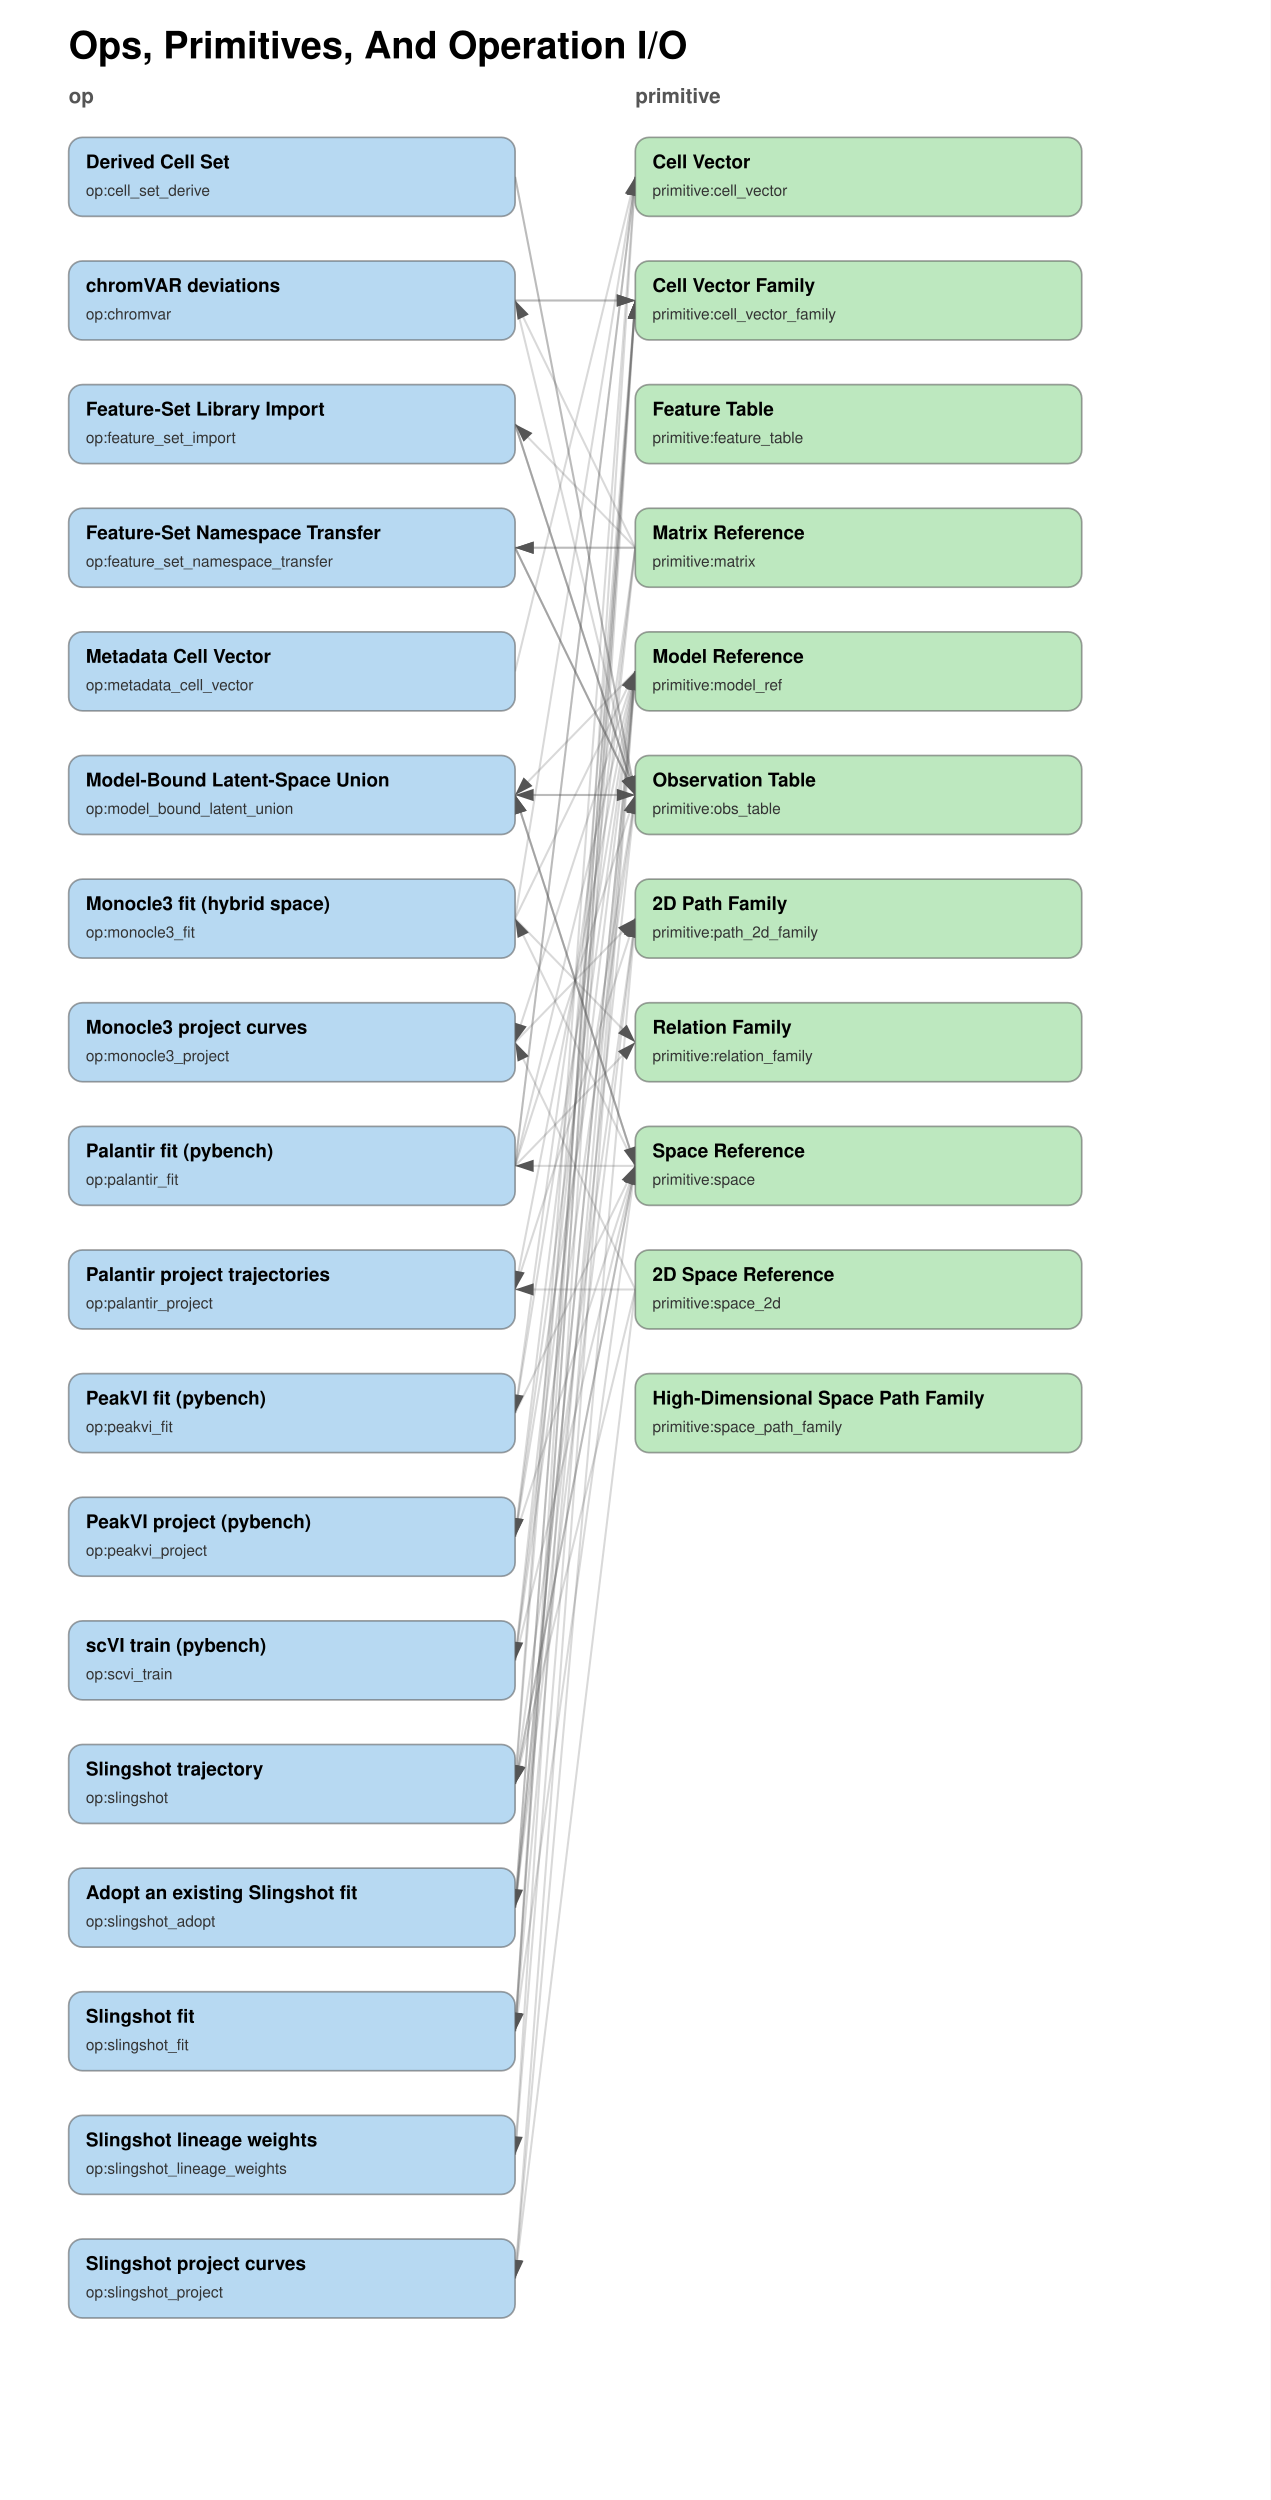
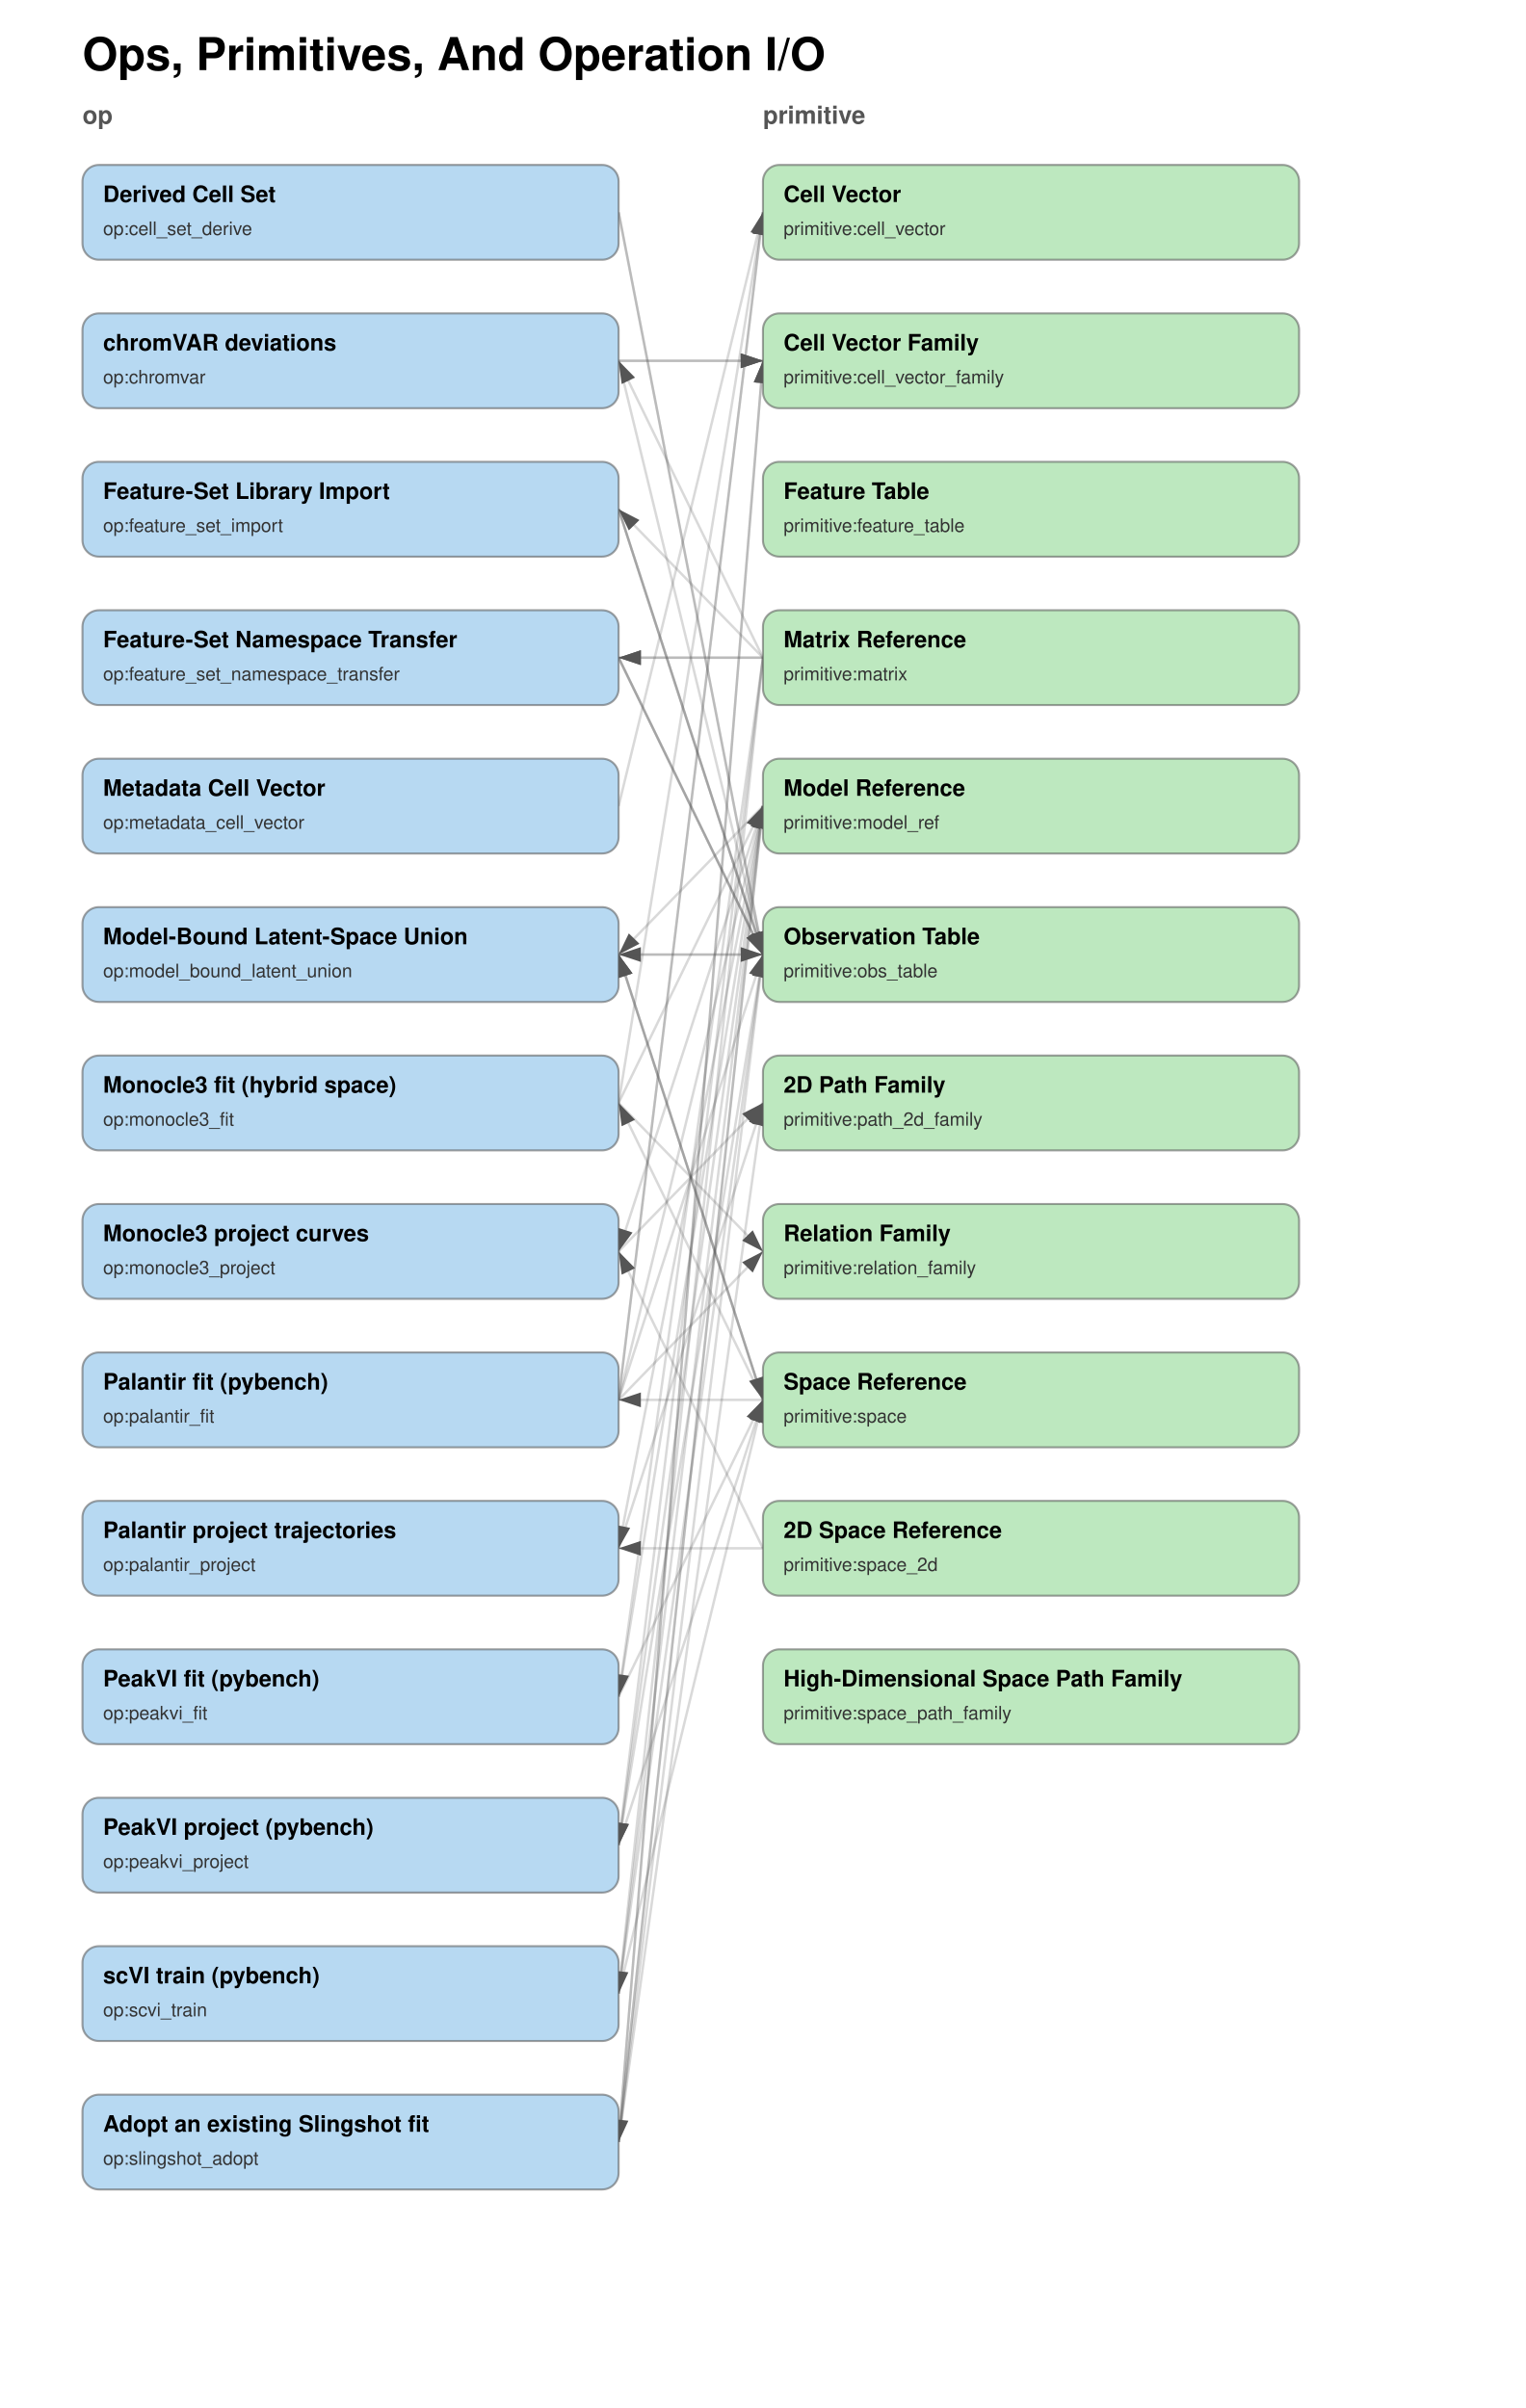
- <svg xmlns="http://www.w3.org/2000/svg" width="740" height="1456" viewBox="0 0 740 1456">
+ <svg xmlns="http://www.w3.org/2000/svg" width="740" height="1168" viewBox="0 0 740 1168">
  <rect width="100%" height="100%" fill="white" />
  <defs>
    <marker id="arrow" markerWidth="10" markerHeight="10" refX="9" refY="3" orient="auto" markerUnits="strokeWidth">
      <path d="M0,0 L0,6 L9,3 z" fill="#555" />
    </marker>
  </defs>
  <text x="40" y="34" font-family="Helvetica,Arial,sans-serif" font-size="22" font-weight="700">Ops, Primitives, And Operation I/O</text>
  <text x="40" y="60" font-family="Helvetica,Arial,sans-serif" font-size="12" font-weight="700" fill="#555">op</text>
  <text x="370" y="60" font-family="Helvetica,Arial,sans-serif" font-size="12" font-weight="700" fill="#555">primitive</text>
-   <line x1="370" y1="103" x2="300" y2="1039" stroke="#555" stroke-opacity="0.22" stroke-width="1.2" marker-end="url(#arrow)" />
-   <line x1="370" y1="103" x2="300" y2="1183" stroke="#555" stroke-opacity="0.22" stroke-width="1.2" marker-end="url(#arrow)" />
  <line x1="370" y1="319" x2="300" y2="175" stroke="#555" stroke-opacity="0.22" stroke-width="1.2" marker-end="url(#arrow)" />
  <line x1="370" y1="319" x2="300" y2="247" stroke="#555" stroke-opacity="0.22" stroke-width="1.2" marker-end="url(#arrow)" />
  <line x1="370" y1="319" x2="300" y2="319" stroke="#555" stroke-opacity="0.22" stroke-width="1.2" marker-end="url(#arrow)" />
  <line x1="370" y1="319" x2="300" y2="319" stroke="#555" stroke-opacity="0.22" stroke-width="1.2" marker-end="url(#arrow)" />
  <line x1="370" y1="319" x2="300" y2="823" stroke="#555" stroke-opacity="0.22" stroke-width="1.2" marker-end="url(#arrow)" />
  <line x1="370" y1="319" x2="300" y2="895" stroke="#555" stroke-opacity="0.22" stroke-width="1.2" marker-end="url(#arrow)" />
  <line x1="370" y1="319" x2="300" y2="967" stroke="#555" stroke-opacity="0.22" stroke-width="1.2" marker-end="url(#arrow)" />
  <line x1="370" y1="391" x2="300" y2="463" stroke="#555" stroke-opacity="0.22" stroke-width="1.2" marker-end="url(#arrow)" />
  <line x1="370" y1="391" x2="300" y2="607" stroke="#555" stroke-opacity="0.22" stroke-width="1.2" marker-end="url(#arrow)" />
  <line x1="370" y1="391" x2="300" y2="751" stroke="#555" stroke-opacity="0.22" stroke-width="1.2" marker-end="url(#arrow)" />
  <line x1="370" y1="391" x2="300" y2="895" stroke="#555" stroke-opacity="0.22" stroke-width="1.2" marker-end="url(#arrow)" />
-   <line x1="370" y1="391" x2="300" y2="1111" stroke="#555" stroke-opacity="0.22" stroke-width="1.2" marker-end="url(#arrow)" />
-   <line x1="370" y1="391" x2="300" y2="1255" stroke="#555" stroke-opacity="0.22" stroke-width="1.2" marker-end="url(#arrow)" />
-   <line x1="370" y1="391" x2="300" y2="1327" stroke="#555" stroke-opacity="0.22" stroke-width="1.2" marker-end="url(#arrow)" />
+   <line x1="370" y1="391" x2="300" y2="1039" stroke="#555" stroke-opacity="0.22" stroke-width="1.2" marker-end="url(#arrow)" />
  <line x1="370" y1="463" x2="300" y2="463" stroke="#555" stroke-opacity="0.22" stroke-width="1.2" marker-end="url(#arrow)" />
  <line x1="370" y1="679" x2="300" y2="463" stroke="#555" stroke-opacity="0.22" stroke-width="1.2" marker-end="url(#arrow)" />
  <line x1="370" y1="679" x2="300" y2="463" stroke="#555" stroke-opacity="0.22" stroke-width="1.2" marker-end="url(#arrow)" />
  <line x1="370" y1="679" x2="300" y2="535" stroke="#555" stroke-opacity="0.22" stroke-width="1.2" marker-end="url(#arrow)" />
  <line x1="370" y1="679" x2="300" y2="679" stroke="#555" stroke-opacity="0.22" stroke-width="1.2" marker-end="url(#arrow)" />
-   <line x1="370" y1="679" x2="300" y2="1039" stroke="#555" stroke-opacity="0.22" stroke-width="1.2" marker-end="url(#arrow)" />
-   <line x1="370" y1="679" x2="300" y2="1039" stroke="#555" stroke-opacity="0.22" stroke-width="1.2" marker-end="url(#arrow)" />
-   <line x1="370" y1="679" x2="300" y2="1183" stroke="#555" stroke-opacity="0.22" stroke-width="1.2" marker-end="url(#arrow)" />
  <line x1="370" y1="751" x2="300" y2="607" stroke="#555" stroke-opacity="0.22" stroke-width="1.2" marker-end="url(#arrow)" />
  <line x1="370" y1="751" x2="300" y2="751" stroke="#555" stroke-opacity="0.22" stroke-width="1.2" marker-end="url(#arrow)" />
-   <line x1="370" y1="751" x2="300" y2="1039" stroke="#555" stroke-opacity="0.22" stroke-width="1.2" marker-end="url(#arrow)" />
-   <line x1="370" y1="751" x2="300" y2="1327" stroke="#555" stroke-opacity="0.22" stroke-width="1.2" marker-end="url(#arrow)" />
  <line x1="300" y1="103" x2="370" y2="463" stroke="#555" stroke-opacity="0.22" stroke-width="1.2" marker-end="url(#arrow)" />
  <line x1="300" y1="103" x2="370" y2="463" stroke="#555" stroke-opacity="0.22" stroke-width="1.2" marker-end="url(#arrow)" />
  <line x1="300" y1="175" x2="370" y2="175" stroke="#555" stroke-opacity="0.22" stroke-width="1.2" marker-end="url(#arrow)" />
  <line x1="300" y1="175" x2="370" y2="175" stroke="#555" stroke-opacity="0.22" stroke-width="1.2" marker-end="url(#arrow)" />
  <line x1="300" y1="175" x2="370" y2="463" stroke="#555" stroke-opacity="0.22" stroke-width="1.2" marker-end="url(#arrow)" />
  <line x1="300" y1="247" x2="370" y2="463" stroke="#555" stroke-opacity="0.22" stroke-width="1.2" marker-end="url(#arrow)" />
  <line x1="300" y1="247" x2="370" y2="463" stroke="#555" stroke-opacity="0.22" stroke-width="1.2" marker-end="url(#arrow)" />
  <line x1="300" y1="247" x2="370" y2="463" stroke="#555" stroke-opacity="0.22" stroke-width="1.2" marker-end="url(#arrow)" />
  <line x1="300" y1="319" x2="370" y2="463" stroke="#555" stroke-opacity="0.22" stroke-width="1.2" marker-end="url(#arrow)" />
  <line x1="300" y1="319" x2="370" y2="463" stroke="#555" stroke-opacity="0.22" stroke-width="1.2" marker-end="url(#arrow)" />
  <line x1="300" y1="319" x2="370" y2="463" stroke="#555" stroke-opacity="0.22" stroke-width="1.2" marker-end="url(#arrow)" />
  <line x1="300" y1="391" x2="370" y2="103" stroke="#555" stroke-opacity="0.22" stroke-width="1.2" marker-end="url(#arrow)" />
  <line x1="300" y1="463" x2="370" y2="463" stroke="#555" stroke-opacity="0.22" stroke-width="1.2" marker-end="url(#arrow)" />
  <line x1="300" y1="463" x2="370" y2="679" stroke="#555" stroke-opacity="0.22" stroke-width="1.2" marker-end="url(#arrow)" />
  <line x1="300" y1="535" x2="370" y2="103" stroke="#555" stroke-opacity="0.22" stroke-width="1.2" marker-end="url(#arrow)" />
  <line x1="300" y1="535" x2="370" y2="391" stroke="#555" stroke-opacity="0.22" stroke-width="1.2" marker-end="url(#arrow)" />
  <line x1="300" y1="535" x2="370" y2="607" stroke="#555" stroke-opacity="0.22" stroke-width="1.2" marker-end="url(#arrow)" />
  <line x1="300" y1="607" x2="370" y2="535" stroke="#555" stroke-opacity="0.22" stroke-width="1.2" marker-end="url(#arrow)" />
  <line x1="300" y1="679" x2="370" y2="103" stroke="#555" stroke-opacity="0.22" stroke-width="1.2" marker-end="url(#arrow)" />
  <line x1="300" y1="679" x2="370" y2="103" stroke="#555" stroke-opacity="0.22" stroke-width="1.2" marker-end="url(#arrow)" />
  <line x1="300" y1="679" x2="370" y2="391" stroke="#555" stroke-opacity="0.22" stroke-width="1.2" marker-end="url(#arrow)" />
  <line x1="300" y1="679" x2="370" y2="463" stroke="#555" stroke-opacity="0.22" stroke-width="1.2" marker-end="url(#arrow)" />
  <line x1="300" y1="679" x2="370" y2="607" stroke="#555" stroke-opacity="0.22" stroke-width="1.2" marker-end="url(#arrow)" />
  <line x1="300" y1="751" x2="370" y2="535" stroke="#555" stroke-opacity="0.22" stroke-width="1.2" marker-end="url(#arrow)" />
  <line x1="300" y1="823" x2="370" y2="391" stroke="#555" stroke-opacity="0.22" stroke-width="1.2" marker-end="url(#arrow)" />
  <line x1="300" y1="823" x2="370" y2="679" stroke="#555" stroke-opacity="0.22" stroke-width="1.2" marker-end="url(#arrow)" />
  <line x1="300" y1="895" x2="370" y2="463" stroke="#555" stroke-opacity="0.22" stroke-width="1.2" marker-end="url(#arrow)" />
  <line x1="300" y1="895" x2="370" y2="679" stroke="#555" stroke-opacity="0.22" stroke-width="1.2" marker-end="url(#arrow)" />
  <line x1="300" y1="967" x2="370" y2="391" stroke="#555" stroke-opacity="0.22" stroke-width="1.2" marker-end="url(#arrow)" />
  <line x1="300" y1="967" x2="370" y2="463" stroke="#555" stroke-opacity="0.22" stroke-width="1.2" marker-end="url(#arrow)" />
  <line x1="300" y1="967" x2="370" y2="679" stroke="#555" stroke-opacity="0.22" stroke-width="1.2" marker-end="url(#arrow)" />
  <line x1="300" y1="1039" x2="370" y2="175" stroke="#555" stroke-opacity="0.22" stroke-width="1.2" marker-end="url(#arrow)" />
+   <line x1="300" y1="1039" x2="370" y2="175" stroke="#555" stroke-opacity="0.22" stroke-width="1.2" marker-end="url(#arrow)" />
+   <line x1="300" y1="1039" x2="370" y2="391" stroke="#555" stroke-opacity="0.22" stroke-width="1.2" marker-end="url(#arrow)" />
+   <line x1="300" y1="1039" x2="370" y2="463" stroke="#555" stroke-opacity="0.22" stroke-width="1.2" marker-end="url(#arrow)" />
  <line x1="300" y1="1039" x2="370" y2="535" stroke="#555" stroke-opacity="0.22" stroke-width="1.2" marker-end="url(#arrow)" />
-   <line x1="300" y1="1111" x2="370" y2="175" stroke="#555" stroke-opacity="0.22" stroke-width="1.2" marker-end="url(#arrow)" />
-   <line x1="300" y1="1111" x2="370" y2="175" stroke="#555" stroke-opacity="0.22" stroke-width="1.2" marker-end="url(#arrow)" />
-   <line x1="300" y1="1111" x2="370" y2="391" stroke="#555" stroke-opacity="0.22" stroke-width="1.2" marker-end="url(#arrow)" />
-   <line x1="300" y1="1111" x2="370" y2="463" stroke="#555" stroke-opacity="0.22" stroke-width="1.2" marker-end="url(#arrow)" />
-   <line x1="300" y1="1111" x2="370" y2="535" stroke="#555" stroke-opacity="0.22" stroke-width="1.2" marker-end="url(#arrow)" />
-   <line x1="300" y1="1183" x2="370" y2="175" stroke="#555" stroke-opacity="0.22" stroke-width="1.2" marker-end="url(#arrow)" />
-   <line x1="300" y1="1183" x2="370" y2="175" stroke="#555" stroke-opacity="0.22" stroke-width="1.2" marker-end="url(#arrow)" />
-   <line x1="300" y1="1183" x2="370" y2="391" stroke="#555" stroke-opacity="0.22" stroke-width="1.2" marker-end="url(#arrow)" />
-   <line x1="300" y1="1255" x2="370" y2="175" stroke="#555" stroke-opacity="0.22" stroke-width="1.2" marker-end="url(#arrow)" />
-   <line x1="300" y1="1327" x2="370" y2="535" stroke="#555" stroke-opacity="0.22" stroke-width="1.2" marker-end="url(#arrow)" />
  <g>
    <rect x="40" y="80" width="260" height="46" rx="8" fill="#b7d9f2" stroke="#555" stroke-opacity="0.55" />
    <text x="50" y="98" font-family="Helvetica,Arial,sans-serif" font-size="11" font-weight="700">Derived Cell Set</text>
    <text x="50" y="114" font-family="Helvetica,Arial,sans-serif" font-size="9" fill="#333">op:cell_set_derive</text>
  </g>
  <g>
    <rect x="40" y="152" width="260" height="46" rx="8" fill="#b7d9f2" stroke="#555" stroke-opacity="0.55" />
    <text x="50" y="170" font-family="Helvetica,Arial,sans-serif" font-size="11" font-weight="700">chromVAR deviations</text>
    <text x="50" y="186" font-family="Helvetica,Arial,sans-serif" font-size="9" fill="#333">op:chromvar</text>
  </g>
  <g>
    <rect x="40" y="224" width="260" height="46" rx="8" fill="#b7d9f2" stroke="#555" stroke-opacity="0.55" />
    <text x="50" y="242" font-family="Helvetica,Arial,sans-serif" font-size="11" font-weight="700">Feature-Set Library Import</text>
    <text x="50" y="258" font-family="Helvetica,Arial,sans-serif" font-size="9" fill="#333">op:feature_set_import</text>
  </g>
  <g>
    <rect x="40" y="296" width="260" height="46" rx="8" fill="#b7d9f2" stroke="#555" stroke-opacity="0.55" />
    <text x="50" y="314" font-family="Helvetica,Arial,sans-serif" font-size="11" font-weight="700">Feature-Set Namespace Transfer</text>
    <text x="50" y="330" font-family="Helvetica,Arial,sans-serif" font-size="9" fill="#333">op:feature_set_namespace_transfer</text>
  </g>
  <g>
    <rect x="40" y="368" width="260" height="46" rx="8" fill="#b7d9f2" stroke="#555" stroke-opacity="0.55" />
    <text x="50" y="386" font-family="Helvetica,Arial,sans-serif" font-size="11" font-weight="700">Metadata Cell Vector</text>
    <text x="50" y="402" font-family="Helvetica,Arial,sans-serif" font-size="9" fill="#333">op:metadata_cell_vector</text>
  </g>
  <g>
    <rect x="40" y="440" width="260" height="46" rx="8" fill="#b7d9f2" stroke="#555" stroke-opacity="0.55" />
    <text x="50" y="458" font-family="Helvetica,Arial,sans-serif" font-size="11" font-weight="700">Model-Bound Latent-Space Union</text>
    <text x="50" y="474" font-family="Helvetica,Arial,sans-serif" font-size="9" fill="#333">op:model_bound_latent_union</text>
  </g>
  <g>
    <rect x="40" y="512" width="260" height="46" rx="8" fill="#b7d9f2" stroke="#555" stroke-opacity="0.55" />
    <text x="50" y="530" font-family="Helvetica,Arial,sans-serif" font-size="11" font-weight="700">Monocle3 fit (hybrid space)</text>
    <text x="50" y="546" font-family="Helvetica,Arial,sans-serif" font-size="9" fill="#333">op:monocle3_fit</text>
  </g>
  <g>
    <rect x="40" y="584" width="260" height="46" rx="8" fill="#b7d9f2" stroke="#555" stroke-opacity="0.55" />
    <text x="50" y="602" font-family="Helvetica,Arial,sans-serif" font-size="11" font-weight="700">Monocle3 project curves</text>
    <text x="50" y="618" font-family="Helvetica,Arial,sans-serif" font-size="9" fill="#333">op:monocle3_project</text>
  </g>
  <g>
    <rect x="40" y="656" width="260" height="46" rx="8" fill="#b7d9f2" stroke="#555" stroke-opacity="0.55" />
    <text x="50" y="674" font-family="Helvetica,Arial,sans-serif" font-size="11" font-weight="700">Palantir fit (pybench)</text>
    <text x="50" y="690" font-family="Helvetica,Arial,sans-serif" font-size="9" fill="#333">op:palantir_fit</text>
  </g>
  <g>
    <rect x="40" y="728" width="260" height="46" rx="8" fill="#b7d9f2" stroke="#555" stroke-opacity="0.55" />
    <text x="50" y="746" font-family="Helvetica,Arial,sans-serif" font-size="11" font-weight="700">Palantir project trajectories</text>
    <text x="50" y="762" font-family="Helvetica,Arial,sans-serif" font-size="9" fill="#333">op:palantir_project</text>
  </g>
  <g>
    <rect x="40" y="800" width="260" height="46" rx="8" fill="#b7d9f2" stroke="#555" stroke-opacity="0.55" />
    <text x="50" y="818" font-family="Helvetica,Arial,sans-serif" font-size="11" font-weight="700">PeakVI fit (pybench)</text>
    <text x="50" y="834" font-family="Helvetica,Arial,sans-serif" font-size="9" fill="#333">op:peakvi_fit</text>
  </g>
  <g>
    <rect x="40" y="872" width="260" height="46" rx="8" fill="#b7d9f2" stroke="#555" stroke-opacity="0.55" />
    <text x="50" y="890" font-family="Helvetica,Arial,sans-serif" font-size="11" font-weight="700">PeakVI project (pybench)</text>
    <text x="50" y="906" font-family="Helvetica,Arial,sans-serif" font-size="9" fill="#333">op:peakvi_project</text>
  </g>
  <g>
    <rect x="40" y="944" width="260" height="46" rx="8" fill="#b7d9f2" stroke="#555" stroke-opacity="0.55" />
    <text x="50" y="962" font-family="Helvetica,Arial,sans-serif" font-size="11" font-weight="700">scVI train (pybench)</text>
    <text x="50" y="978" font-family="Helvetica,Arial,sans-serif" font-size="9" fill="#333">op:scvi_train</text>
  </g>
  <g>
    <rect x="40" y="1016" width="260" height="46" rx="8" fill="#b7d9f2" stroke="#555" stroke-opacity="0.55" />
-     <text x="50" y="1034" font-family="Helvetica,Arial,sans-serif" font-size="11" font-weight="700">Slingshot trajectory</text>
-     <text x="50" y="1050" font-family="Helvetica,Arial,sans-serif" font-size="9" fill="#333">op:slingshot</text>
-   </g>
-   <g>
-     <rect x="40" y="1088" width="260" height="46" rx="8" fill="#b7d9f2" stroke="#555" stroke-opacity="0.55" />
-     <text x="50" y="1106" font-family="Helvetica,Arial,sans-serif" font-size="11" font-weight="700">Adopt an existing Slingshot fit</text>
-     <text x="50" y="1122" font-family="Helvetica,Arial,sans-serif" font-size="9" fill="#333">op:slingshot_adopt</text>
-   </g>
-   <g>
-     <rect x="40" y="1160" width="260" height="46" rx="8" fill="#b7d9f2" stroke="#555" stroke-opacity="0.55" />
-     <text x="50" y="1178" font-family="Helvetica,Arial,sans-serif" font-size="11" font-weight="700">Slingshot fit</text>
-     <text x="50" y="1194" font-family="Helvetica,Arial,sans-serif" font-size="9" fill="#333">op:slingshot_fit</text>
-   </g>
-   <g>
-     <rect x="40" y="1232" width="260" height="46" rx="8" fill="#b7d9f2" stroke="#555" stroke-opacity="0.55" />
-     <text x="50" y="1250" font-family="Helvetica,Arial,sans-serif" font-size="11" font-weight="700">Slingshot lineage weights</text>
-     <text x="50" y="1266" font-family="Helvetica,Arial,sans-serif" font-size="9" fill="#333">op:slingshot_lineage_weights</text>
-   </g>
-   <g>
-     <rect x="40" y="1304" width="260" height="46" rx="8" fill="#b7d9f2" stroke="#555" stroke-opacity="0.55" />
-     <text x="50" y="1322" font-family="Helvetica,Arial,sans-serif" font-size="11" font-weight="700">Slingshot project curves</text>
-     <text x="50" y="1338" font-family="Helvetica,Arial,sans-serif" font-size="9" fill="#333">op:slingshot_project</text>
+     <text x="50" y="1034" font-family="Helvetica,Arial,sans-serif" font-size="11" font-weight="700">Adopt an existing Slingshot fit</text>
+     <text x="50" y="1050" font-family="Helvetica,Arial,sans-serif" font-size="9" fill="#333">op:slingshot_adopt</text>
  </g>
  <g>
    <rect x="370" y="80" width="260" height="46" rx="8" fill="#bde8bf" stroke="#555" stroke-opacity="0.55" />
    <text x="380" y="98" font-family="Helvetica,Arial,sans-serif" font-size="11" font-weight="700">Cell Vector</text>
    <text x="380" y="114" font-family="Helvetica,Arial,sans-serif" font-size="9" fill="#333">primitive:cell_vector</text>
  </g>
  <g>
    <rect x="370" y="152" width="260" height="46" rx="8" fill="#bde8bf" stroke="#555" stroke-opacity="0.55" />
    <text x="380" y="170" font-family="Helvetica,Arial,sans-serif" font-size="11" font-weight="700">Cell Vector Family</text>
    <text x="380" y="186" font-family="Helvetica,Arial,sans-serif" font-size="9" fill="#333">primitive:cell_vector_family</text>
  </g>
  <g>
    <rect x="370" y="224" width="260" height="46" rx="8" fill="#bde8bf" stroke="#555" stroke-opacity="0.55" />
    <text x="380" y="242" font-family="Helvetica,Arial,sans-serif" font-size="11" font-weight="700">Feature Table</text>
    <text x="380" y="258" font-family="Helvetica,Arial,sans-serif" font-size="9" fill="#333">primitive:feature_table</text>
  </g>
  <g>
    <rect x="370" y="296" width="260" height="46" rx="8" fill="#bde8bf" stroke="#555" stroke-opacity="0.55" />
    <text x="380" y="314" font-family="Helvetica,Arial,sans-serif" font-size="11" font-weight="700">Matrix Reference</text>
    <text x="380" y="330" font-family="Helvetica,Arial,sans-serif" font-size="9" fill="#333">primitive:matrix</text>
  </g>
  <g>
    <rect x="370" y="368" width="260" height="46" rx="8" fill="#bde8bf" stroke="#555" stroke-opacity="0.55" />
    <text x="380" y="386" font-family="Helvetica,Arial,sans-serif" font-size="11" font-weight="700">Model Reference</text>
    <text x="380" y="402" font-family="Helvetica,Arial,sans-serif" font-size="9" fill="#333">primitive:model_ref</text>
  </g>
  <g>
    <rect x="370" y="440" width="260" height="46" rx="8" fill="#bde8bf" stroke="#555" stroke-opacity="0.55" />
    <text x="380" y="458" font-family="Helvetica,Arial,sans-serif" font-size="11" font-weight="700">Observation Table</text>
    <text x="380" y="474" font-family="Helvetica,Arial,sans-serif" font-size="9" fill="#333">primitive:obs_table</text>
  </g>
  <g>
    <rect x="370" y="512" width="260" height="46" rx="8" fill="#bde8bf" stroke="#555" stroke-opacity="0.55" />
    <text x="380" y="530" font-family="Helvetica,Arial,sans-serif" font-size="11" font-weight="700">2D Path Family</text>
    <text x="380" y="546" font-family="Helvetica,Arial,sans-serif" font-size="9" fill="#333">primitive:path_2d_family</text>
  </g>
  <g>
    <rect x="370" y="584" width="260" height="46" rx="8" fill="#bde8bf" stroke="#555" stroke-opacity="0.55" />
    <text x="380" y="602" font-family="Helvetica,Arial,sans-serif" font-size="11" font-weight="700">Relation Family</text>
    <text x="380" y="618" font-family="Helvetica,Arial,sans-serif" font-size="9" fill="#333">primitive:relation_family</text>
  </g>
  <g>
    <rect x="370" y="656" width="260" height="46" rx="8" fill="#bde8bf" stroke="#555" stroke-opacity="0.55" />
    <text x="380" y="674" font-family="Helvetica,Arial,sans-serif" font-size="11" font-weight="700">Space Reference</text>
    <text x="380" y="690" font-family="Helvetica,Arial,sans-serif" font-size="9" fill="#333">primitive:space</text>
  </g>
  <g>
    <rect x="370" y="728" width="260" height="46" rx="8" fill="#bde8bf" stroke="#555" stroke-opacity="0.55" />
    <text x="380" y="746" font-family="Helvetica,Arial,sans-serif" font-size="11" font-weight="700">2D Space Reference</text>
    <text x="380" y="762" font-family="Helvetica,Arial,sans-serif" font-size="9" fill="#333">primitive:space_2d</text>
  </g>
  <g>
    <rect x="370" y="800" width="260" height="46" rx="8" fill="#bde8bf" stroke="#555" stroke-opacity="0.55" />
    <text x="380" y="818" font-family="Helvetica,Arial,sans-serif" font-size="11" font-weight="700">High-Dimensional Space Path Family</text>
    <text x="380" y="834" font-family="Helvetica,Arial,sans-serif" font-size="9" fill="#333">primitive:space_path_family</text>
  </g>
</svg>
